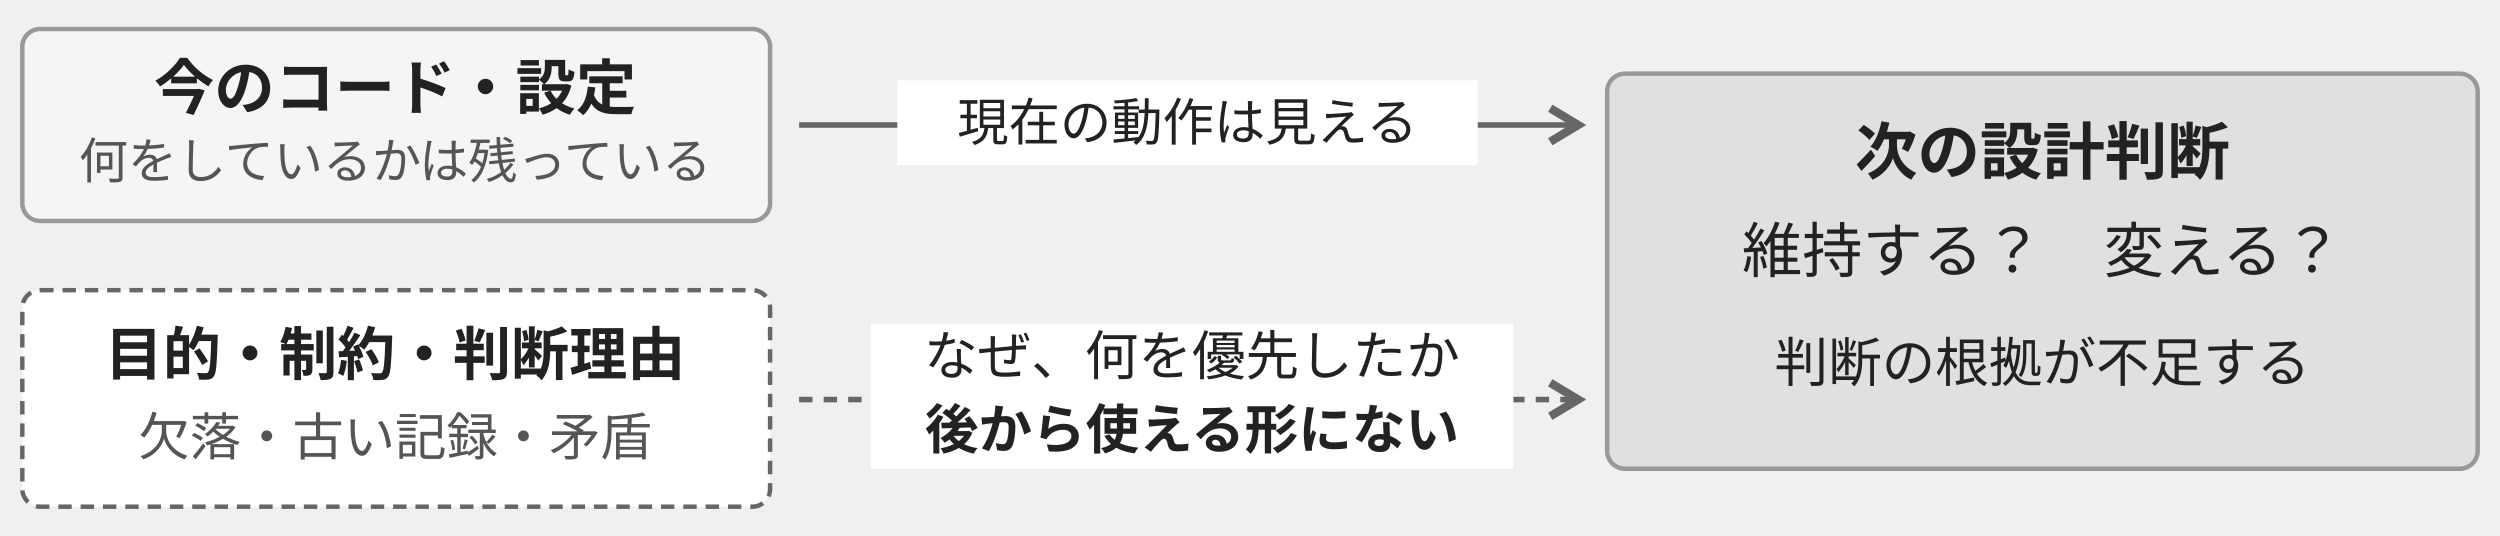
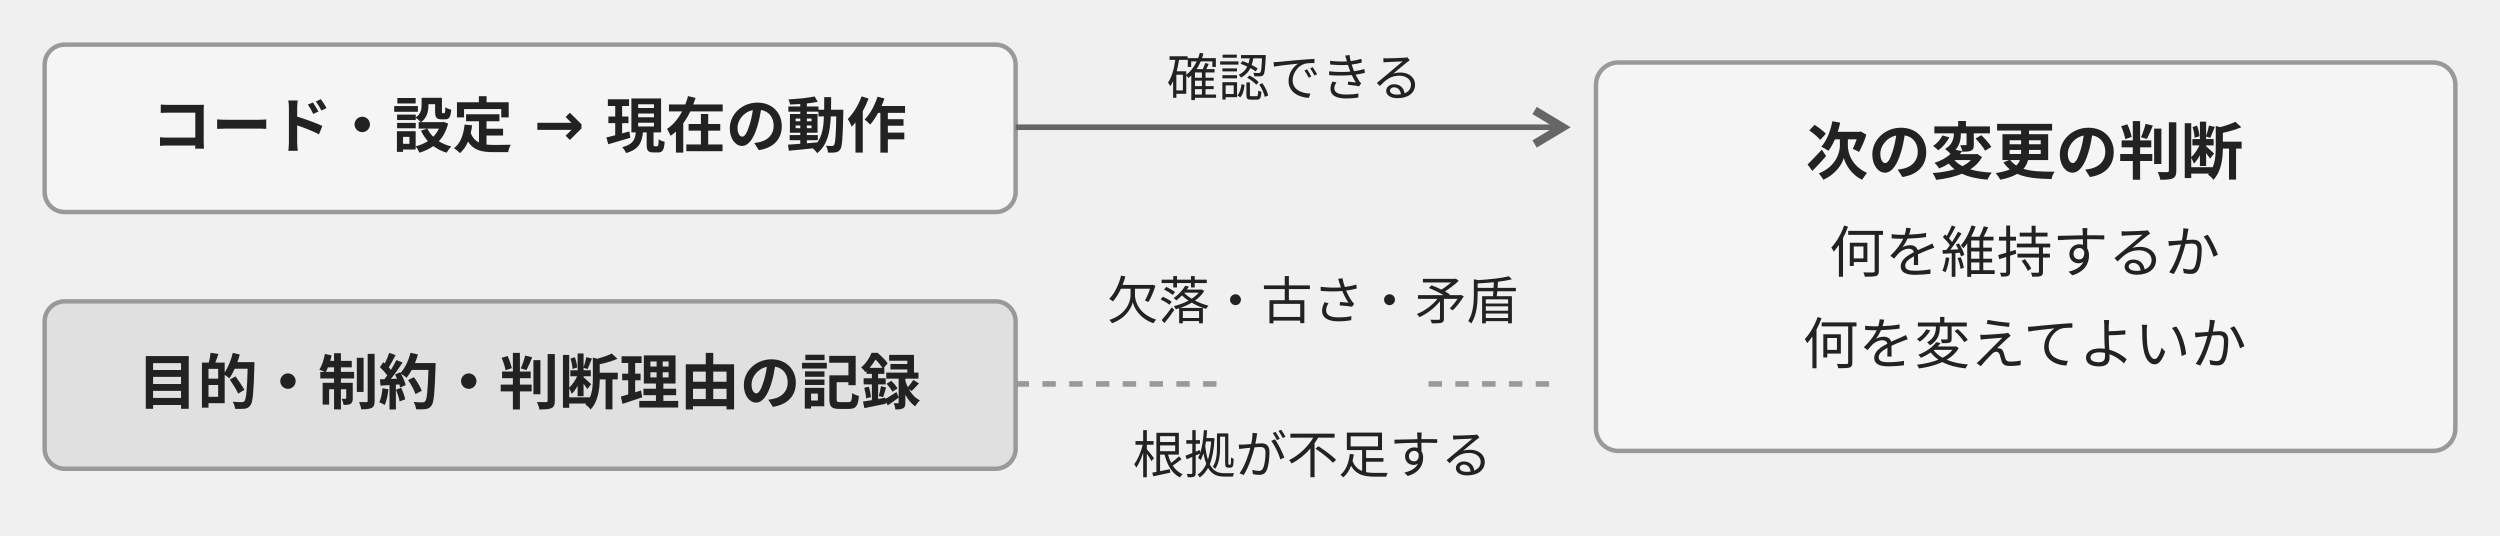
<svg xmlns="http://www.w3.org/2000/svg" width="1120" height="240" viewBox="0 0 1120 240" role="img" aria-labelledby="title desc">
  <defs>
-     <marker id="arrow" markerWidth="8" markerHeight="8" refX="6" refY="4" orient="auto">
+     <marker id="a" markerWidth="8" markerHeight="8" refX="6" refY="4" orient="auto">
      <path d="M1 1 L6 4 L1 7" fill="none" stroke="#666" stroke-width="1.5" />
    </marker>
  </defs>
  <g font-family="Noto Sans JP, Hiragino Sans, sans-serif" fill="#222" text-anchor="middle">
-     <rect x="10" y="13" width="335" height="86" rx="8" fill="#f5f5f5" stroke="#999" stroke-width="2" />
-     <text x="177" y="49" font-size="27" font-weight="700">今のコード・設定</text>
-     <text x="177" y="80" font-size="22" fill="#555">何をしているかは残っている</text>
-     <rect x="10" y="130" width="335" height="97" rx="8" fill="#fff" stroke="#666" stroke-width="2" stroke-dasharray="6 4" />
-     <text x="177" y="168" font-size="26" font-weight="700">目的・制約・判断理由</text>
-     <text x="177" y="204" font-size="23" fill="#555">欠落・古い記録・矛盾</text>
-     <rect x="720" y="33" width="390" height="177" rx="8" fill="#e0e0e0" stroke="#999" stroke-width="2" />
-     <text x="915" y="78" font-size="28" font-weight="700">次の設計判断</text>
-     <text x="915" y="122" font-size="27">維持する？　変える？</text>
-     <text x="915" y="171" font-size="24">判断の根拠が不足する</text>
-     <path d="M358 56 H707" fill="none" stroke="#666" stroke-width="2.5" marker-end="url(#arrow)" />
-     <rect x="402" y="36" width="260" height="38" fill="#fff" />
-     <text x="532" y="63" font-size="23">現在の動作は見える</text>
-     <path d="M358 179 H707" fill="none" stroke="#666" stroke-width="2.5" stroke-dasharray="6 5" marker-end="url(#arrow)" />
-     <rect x="390" y="145" width="288" height="65" fill="#fff" />
-     <text x="534" y="168" font-size="24">なぜ、何を優先したか</text>
-     <text x="534" y="201" font-size="24" font-weight="700">後から使える形にない</text>
+     <rect x="20" y="20" width="435" height="75" rx="9" fill="#f5f5f5" stroke="#999" stroke-width="2" />
+     <text x="237" y="66" font-size="27" font-weight="700">コード・設定 → 現在の動作</text>
+     <rect x="20" y="135" width="435" height="75" rx="9" fill="#e0e0e0" stroke="#999" stroke-width="2" />
+     <text x="237" y="181" font-size="27" font-weight="700">目的・制約・判断理由の記録</text>
+     <path d="M455 57 H700" fill="none" stroke="#666" stroke-width="2.5" marker-end="url(#a)" />
+     <text x="580" y="43" font-size="23">確認できる</text>
+     <path d="M455 172 H550 M640 172 H700" stroke="#999" stroke-width="2.5" stroke-dasharray="6 6" />
+     <text x="588" y="143" font-size="23">欠落・古さ・矛盾</text>
+     <text x="588" y="212" font-size="23">根拠が不足する</text>
+     <rect x="715" y="28" width="385" height="174" rx="10" fill="#f5f5f5" stroke="#999" stroke-width="2" />
+     <text x="907" y="78" font-size="28" font-weight="700">次の変更の判断</text>
+     <text x="907" y="122" font-size="25">何を維持するか</text>
+     <text x="907" y="163" font-size="25">何を変えてよいか</text>
  </g>
</svg>
